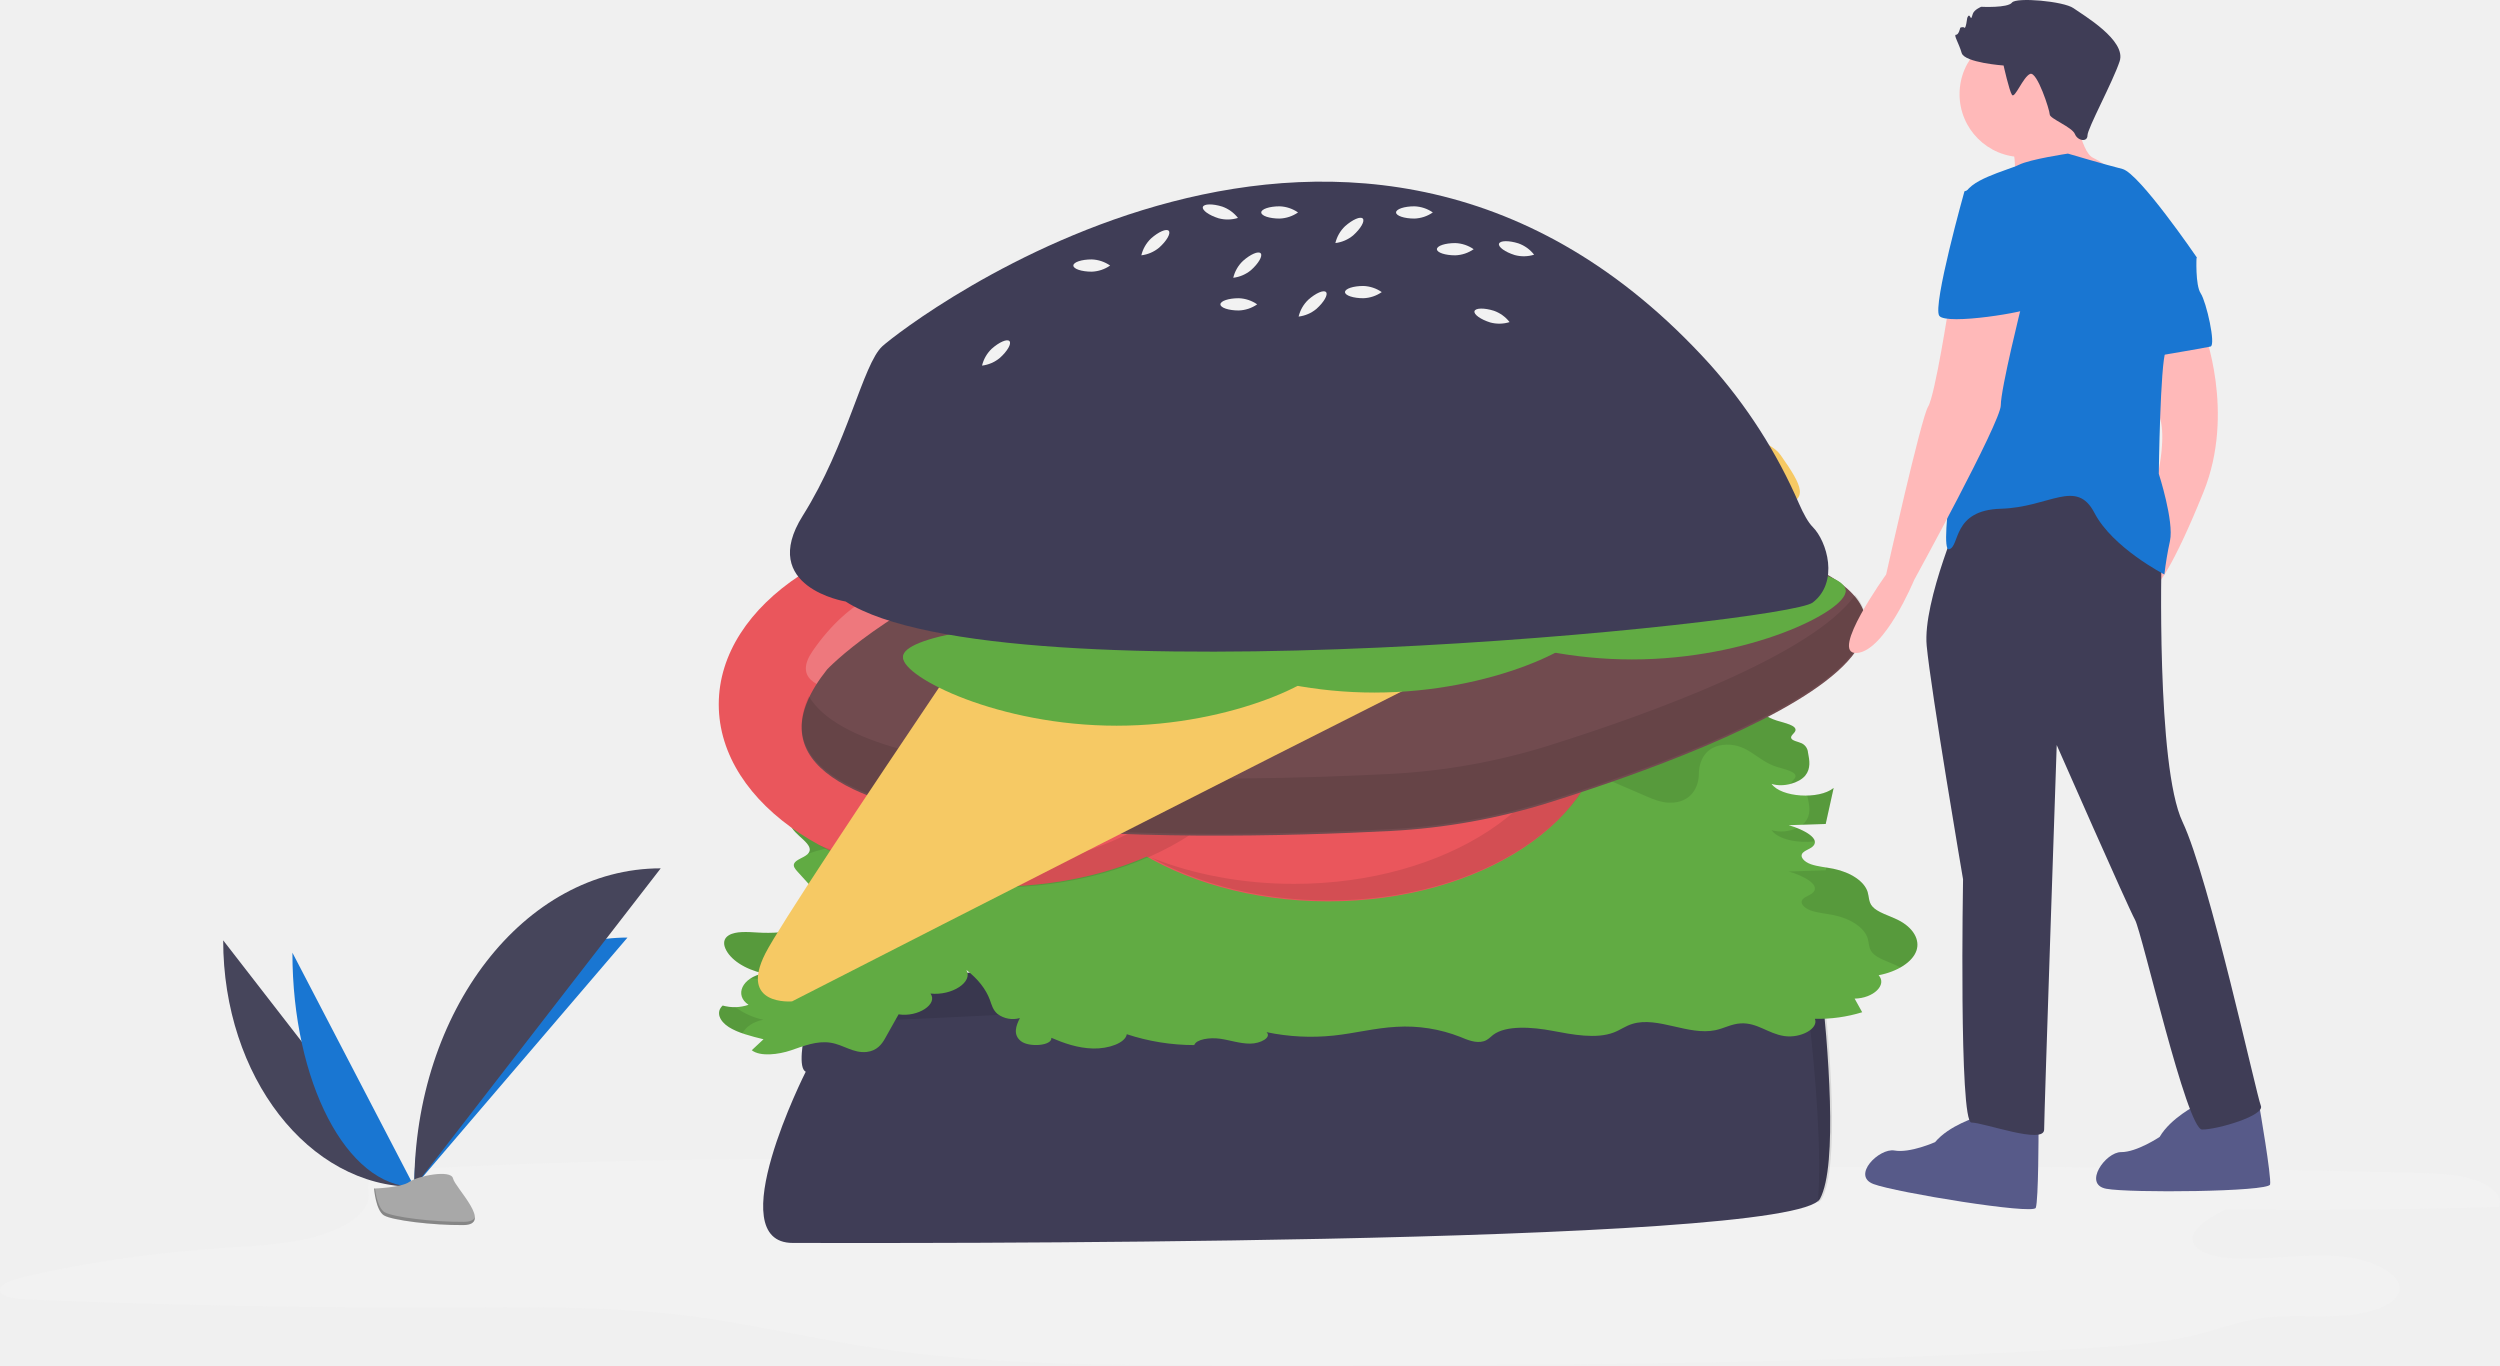
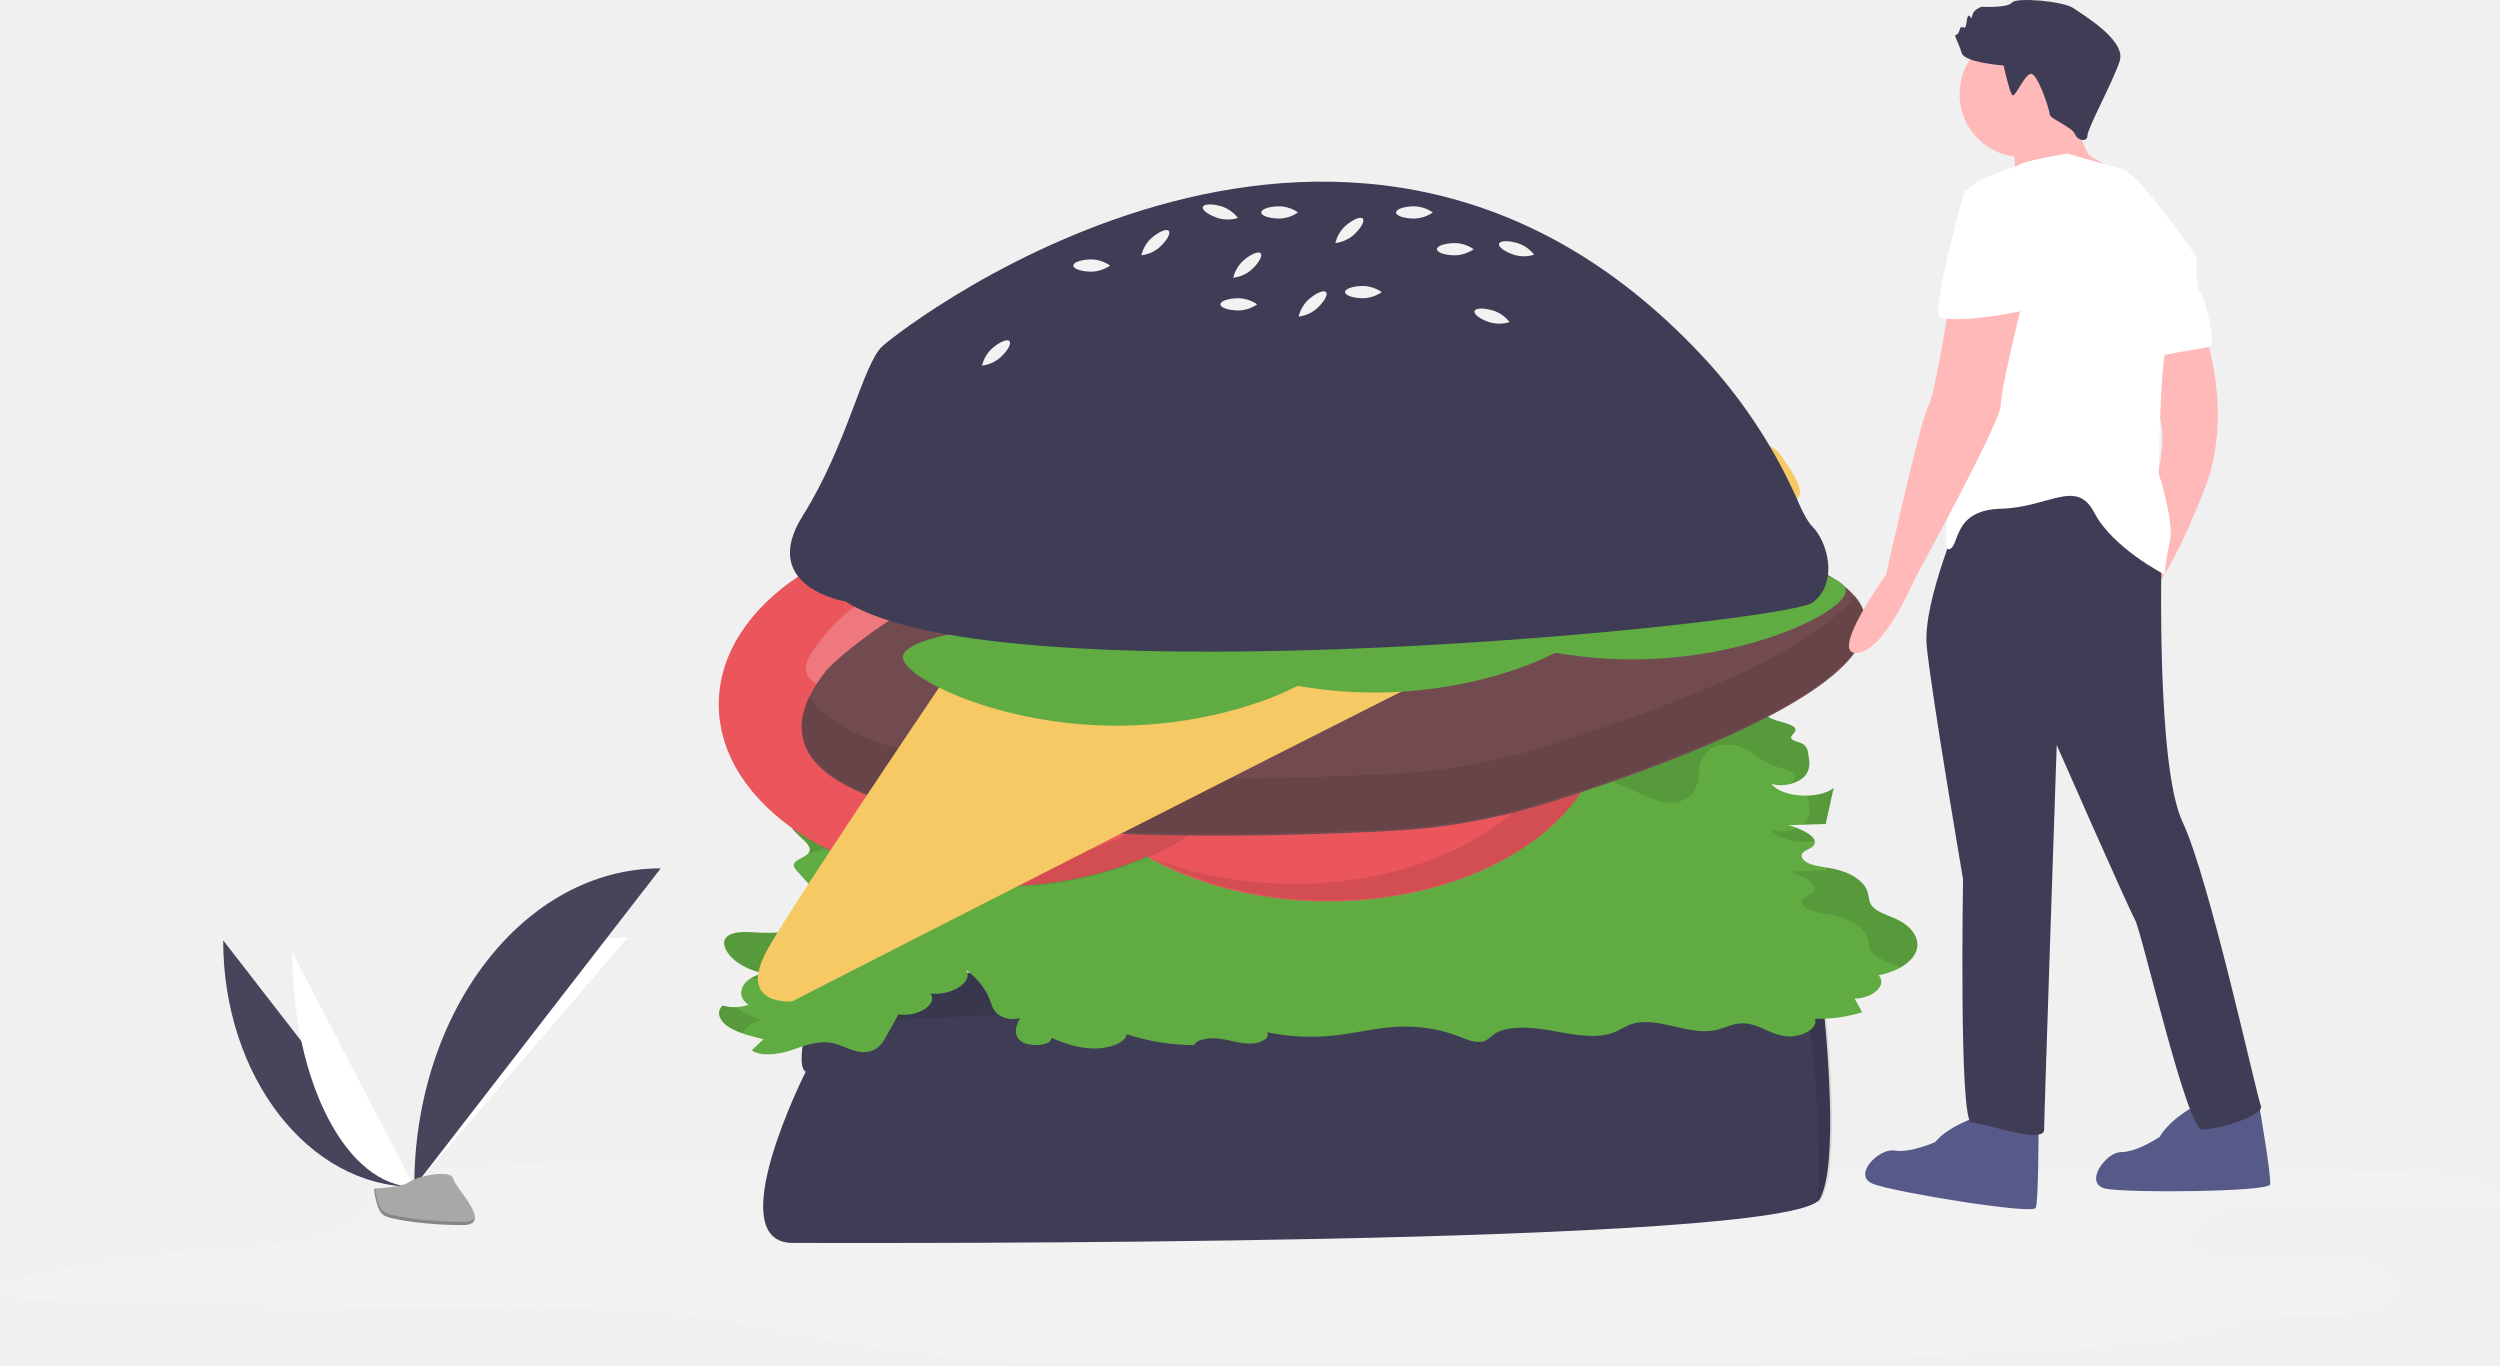
<svg xmlns="http://www.w3.org/2000/svg" id="e6e30d14-284b-46c1-a714-214f05c6d996" data-name="Layer 1" width="1082" height="590.893" viewBox="0 0 1082 590.893">
  <path d="M800.816,660.08q151.461-1.787,302.912,2.049c8.686.22,17.699.503,25.369,2.803s13.573,7.235,11.475,11.975q-59.121,1.749-118.365,1.081c-8.601,4.213-18.044,10.559-12.758,16.24,3.658,3.932,12.687,5.102,20.583,5.111,14.301.017,28.659-2.331,42.749-.953s28.148,8.788,24.021,16.481c-3.134,5.842-15.025,8.734-25.846,9.25s-21.901-.557-32.478.826c-10.052,1.315-18.76,4.731-28.167,7.115-14.839,3.762-31.289,4.924-47.473,5.913-124.272,7.592-249.574,7.532-374.578,7.463-50.607-.028-101.901-.104-150.77-7.492-27.856-4.211-54.55-10.751-82.758-14.144-33.694-4.053-68.517-3.503-102.973-3.382q-90.735.32-181.316-3.497c-4.494-.189-10.01-.831-11.223-3.27-1.415-2.846,4.329-5.067,9.184-6.202a533.256,533.256,0,0,1,83.659-12.479c14.268-1.003,28.971-1.514,42.093-4.817S218.742,679.922,218.619,671.843c-.038-2.464-1.077-5.101.979-7.278,2.731-2.89,9.451-3.554,15.248-3.869,64.269-3.493,128.889-4.952,193.45-4.366,22.71.206,45.514.663,68.063-.867,18.476-1.253,36.573-3.827,54.782-5.987,24.442-2.9,130.811-17.923,146.327-5.733,11.616,9.125-12.366,11.094,18.788,14.817C743.382,661.803,773.304,660.404,800.816,660.08Z" transform="translate(-59 -154.5537)" fill="#f2f2f2" />
  <path d="M407.718,618.404s-37.446,74.094-5.577,74.094,433.413,1.593,444.567-19.121c7.815-14.513,3.506-66.178.226-95.813a22.659,22.659,0,0,0-23.776-20.133c-86.843,4.793-411.273,22.557-409.863,20.34,2.788-4.382.797-3.187.797-3.187S401.344,615.217,407.718,618.404Z" transform="translate(-59 -154.5537)" fill="#3f3d56" />
  <path d="M847.73,577.565a22.659,22.659,0,0,0-23.776-20.133c-86.843,4.793-411.273,22.557-409.863,20.34,2.788-4.382.797-3.187.797-3.187s-2.845,9.071-5.175,18.977c.33-.033.577.278-.499,2.171q-.144.641-.283,1.282c12.994,1.284,324.603-15.779,409.446-20.462a22.659,22.659,0,0,1,23.776,20.133c2.439,22.033,5.445,56.24,3.615,78.306a4.763,4.763,0,0,0,1.736-1.614C855.319,658.865,851.011,607.2,847.73,577.565Z" transform="translate(-59 -154.5537)" opacity="0.1" />
  <path d="M452.35,507.362c-4.151-1.272-9.404-2.915-8.931-5.594.252-1.423,2.156-2.534,3.536-3.727,2.66-2.3,3.377-5.54.52-7.762s-9.739-2.519-12.26-.168c-1.297,1.209-1.219,2.726-1.888,4.092-2.089,4.261-10.539,6.132-17.718,7.788s-15.211,4.736-14.536,9.144c.736,4.809,11.811,9.075,7.355,13.176-1.616,1.487-5.015,2.317-5.738,4.018-.509,1.197.513,2.414,1.506,3.507l7.052,7.77c2.806,3.091,5.697,6.455,4.757,9.896-1.863,6.82-17.003,9.43-29.003,8.663-4.395-.281-9.56-.665-12.579,1.182-2.327,1.423-2.323,3.64-1.55,5.537,1.991,4.883,8.36,9.112,16.511,10.963-9.136,1.802-12.724,9.4-6.416,13.586a18.772,18.772,0,0,1-11.187.321c-3.12,2.872-1.286,6.813,2.671,9.326s9.562,3.926,14.99,5.268l-5.079,4.749c3.676,2.871,11.614,1.859,16.967.044s11.161-4.251,17.159-3.301c5.625.89,9.879,4.642,15.606,4,4.438-.498,6.551-3.35,7.933-5.812l5.878-10.466c8.368,1.309,17.166-4.424,13.805-8.997,9.364,1.006,18.58-5.075,15.506-10.231,4.987,3.846,8.498,8.314,10.215,13.0.768,2.094,1.235,4.307,3.325,6.081a11.045,11.045,0,0,0,9.662,1.748c-1.707,3.311-3.09,7.173.418,9.983s13.634,2.013,13.187-1.43c5.351,2.299,11.347,4.46,18.034,4.632s14.006-2.373,14.614-6.184a93.428,93.428,0,0,0,29.206,4.701c.844-2.55,6.739-3.375,11.147-2.752s8.496,2.121,13.036,2.123,9.423-2.73,7.099-4.96a93.847,93.847,0,0,0,29.088,1.468c9.163-.973,17.846-3.285,27.125-3.783a64.787,64.787,0,0,1,27.613,4.361c3.042,1.275,6.822,2.881,10.164,1.88,1.895-.567,2.817-1.793,4.105-2.77,5.542-4.205,16.875-3.398,25.618-1.745s18.914,3.643,26.575.721c2.891-1.102,5.021-2.806,8.095-3.731,11.015-3.315,24.199,5.18,35.89,2.736,3.807-.796,6.896-2.7,10.929-2.935,7.153-.417,11.88,4.432,18.836,5.474,7.217,1.082,15.04-3.309,13.279-7.454a64.783,64.783,0,0,0,20.483-2.847l-3.276-5.897c8.164-.132,14.169-5.984,10.387-10.122,8.187-1.559,14.66-5.755,16.342-10.593s-1.491-10.131-8.011-13.362c-3.848-1.907-8.902-3.248-11.102-5.873-1.584-1.891-1.353-4.091-1.97-6.158-1.349-4.524-7.194-8.518-14.745-10.076-3.279-.676-6.868-.933-9.837-1.978s-5.114-3.307-3.4-5.043c.907-.919,2.654-1.46,3.783-2.294,4.58-3.382-3.273-7.663-9.977-9.562l16.01-.524,3.438-15.587c-6.334,5.152-22.765,4.068-26.881-1.773,5.143,1.688,12.041-.47,14.555-3.54s1.896-6.641,1.225-10.009a4.857,4.857,0,0,0-2.668-3.975c-1.567-.746-4.064-1.058-4.578-2.186-.524-1.151,1.503-2.169,1.803-3.347.577-2.26-4.617-3.256-8.125-4.349-8.277-2.579-12.284-9.825-21.701-9.59-9.344.234-11.955,7.368-11.962,12.715s-3.168,12.497-12.52,12.399c-3.734-.039-6.99-1.382-9.971-2.667l-26.782-11.551a64.132,64.132,0,0,0-10.999-3.943c-5.402-1.261-11.37-1.41-17.2-1.542l-37.466-.851a17.452,17.452,0,0,0-5.683.489c-1.968.658-2.924,1.952-4.11,3.065-5.217,4.898-17.482,6.817-26.334,4.119-2.347-.715-4.45-1.701-6.937-2.24-7.834-1.698-16.054,1.443-24.193,2.578-13.342,1.86-29.923-1.342-39.541,4.262-3.207,1.868-4.908,4.423-7.88,6.414s-8.334,3.341-12.082,1.838c.471,3.654.899,7.467-1.574,10.847s-8.818,6.139-15.052,5.286c-3.308-.874-3.047-3.655-1.483-5.537s3.964-3.805,3.184-5.84c-.774-2.019-4.315-3.193-6.963-4.601s-4.414-4.075-1.602-5.374c-1.895-2.436-8.707-2.139-11.704-.096s-3.296,4.919-3.623,7.579-1.039,5.572-4.511,7.352c-5.917,3.033-17.276,1.459-21.2,5.41-1.247,1.255-1.32,2.769-2.033,4.153-3.183,6.179-16.926,7.779-28.16,8.284a13.783,13.783,0,0,0-.156,3.899C461.538,511.601,455.135,508.216,452.35,507.362Z" transform="translate(-59 -154.5537)" fill="#61ab43" />
  <path d="M841.5,500.304c.671,3.368,1.289,6.939-1.225,10.009a7.684,7.684,0,0,1-1.258,1.191q5.074-.166,10.147-.332,1.719-7.794,3.438-15.587c-2.624,2.134-6.981,3.195-11.478,3.294A10.001,10.001,0,0,1,841.5,500.304Z" transform="translate(-59 -154.5537)" opacity="0.1" />
  <path d="M844.455,518.664c-.4-2.107-3.874-4.245-7.763-5.774a15.806,15.806,0,0,1-10.973.963C828.558,517.882,837.254,519.646,844.455,518.664Z" transform="translate(-59 -154.5537)" opacity="0.1" />
  <path d="M849.426,530.021q-.132.596-.263,1.192-8.005.262-16.01.524c6.704,1.899,14.557,6.179,9.977,9.562-1.13.834-2.876,1.375-3.783,2.294-1.714,1.736.431,3.998,3.4,5.043s6.558,1.302,9.837,1.978c7.551,1.557,13.396,5.552,14.745,10.076.616,2.067.385,4.267,1.97,6.158,2.2,2.626,7.254,3.967,11.102,5.873.371.184.727.376,1.076.573,3.479-1.968,5.98-4.505,6.935-7.251,1.683-4.838-1.491-10.131-8.011-13.362-3.848-1.907-8.902-3.248-11.102-5.873-1.584-1.891-1.353-4.091-1.97-6.158-1.349-4.524-7.194-8.518-14.745-10.076C851.553,530.36,850.49,530.189,849.426,530.021Z" transform="translate(-59 -154.5537)" opacity="0.1" />
  <path d="M380.378,601.8c1.246-2.653,4.429-5.01,9.005-5.912a30.464,30.464,0,0,1-12.064-5.442,18.223,18.223,0,0,1-5.539-.693c-3.12,2.872-1.286,6.813,2.671,9.326A28.735,28.735,0,0,0,380.378,601.8Z" transform="translate(-59 -154.5537)" opacity="0.1" />
  <path d="M408.618,524.115a53.272,53.272,0,0,1,6.991-2.083c7.179-1.655,15.629-3.526,17.718-7.788.67-1.366.591-2.883,1.888-4.092,2.521-2.351,9.403-2.054,12.26.168s2.14,5.462-.52,7.762c-1.38,1.193-3.284,2.304-3.536,3.727-.473,2.679,4.78,4.321,8.931,5.594a17.651,17.651,0,0,1,5.405,2.851c.035-.284.069-.568.096-.849,11.233-.504,24.976-2.104,28.16-8.284.713-1.384.787-2.898,2.033-4.153,3.924-3.951,15.283-2.377,21.2-5.41,3.472-1.78,4.184-4.693,4.511-7.352s.626-5.536,3.623-7.579c2.996-2.043,9.808-2.34,11.704.096-2.812,1.299-1.046,3.967,1.602,5.374s6.189,2.582,6.963,4.601c.78,2.035-1.62,3.958-3.184,5.84s-1.825,4.662,1.483,5.537c6.233.852,12.578-1.906,15.052-5.286s2.045-7.193,1.574-10.847c3.748,1.504,9.11.153,12.082-1.838s4.673-4.546,7.88-6.414c9.619-5.604,26.199-2.402,39.541-4.262,8.139-1.135,16.359-4.276,24.193-2.578,2.487.539,4.59,1.525,6.937,2.24,8.852,2.698,21.118.779,26.334-4.119,1.185-1.113,2.142-2.408,4.11-3.065a17.451,17.451,0,0,1,5.683-.489q18.733.426,37.466.851c5.83.132,11.798.281,17.2,1.542a64.135,64.135,0,0,1,10.999,3.943q13.391,5.775,26.782,11.551c2.981,1.286,6.237,2.628,9.971,2.667,9.351.098,12.513-7.053,12.52-12.4s2.618-12.481,11.962-12.715c9.417-.236,13.425,7.011,21.702,9.59,3.508,1.093,8.703,2.089,8.125,4.349-.268,1.049-1.901,1.971-1.885,2.974a12.328,12.328,0,0,0,6.102-3.498c2.514-3.07,1.896-6.641,1.225-10.009a4.857,4.857,0,0,0-2.668-3.975c-1.567-.746-4.064-1.058-4.578-2.186-.524-1.151,1.503-2.169,1.803-3.347.577-2.26-4.617-3.256-8.125-4.349-8.277-2.579-12.284-9.825-21.702-9.59-9.344.234-11.955,7.368-11.962,12.714s-3.168,12.497-12.52,12.399c-3.734-.039-6.99-1.382-9.971-2.667q-13.391-5.775-26.782-11.551a64.139,64.139,0,0,0-10.999-3.943c-5.402-1.261-11.37-1.41-17.2-1.542q-18.733-.426-37.466-.851a17.452,17.452,0,0,0-5.683.489c-1.968.658-2.924,1.952-4.11,3.065-5.217,4.898-17.482,6.817-26.334,4.119-2.347-.715-4.45-1.701-6.937-2.24-7.834-1.698-16.054,1.443-24.193,2.578-13.342,1.86-29.923-1.342-39.541,4.262-3.207,1.868-4.908,4.423-7.88,6.414s-8.334,3.341-12.082,1.838c.471,3.654.9,7.467-1.574,10.847s-8.818,6.139-15.052,5.286c-3.308-.874-3.047-3.655-1.483-5.537s3.964-3.805,3.184-5.84c-.774-2.019-4.315-3.193-6.963-4.601s-4.414-4.075-1.602-5.374c-1.895-2.436-8.707-2.139-11.704-.096-2.997,2.043-3.296,4.919-3.623,7.579s-1.039,5.572-4.511,7.352c-5.917,3.033-17.276,1.459-21.2,5.41-1.247,1.255-1.32,2.769-2.033,4.153-3.183,6.179-16.926,7.779-28.16,8.284-.027.281-.062.565-.096.849a17.651,17.651,0,0,0-5.405-2.851c-4.151-1.272-9.404-2.915-8.931-5.594.252-1.423,2.156-2.534,3.536-3.727,2.66-2.3,3.377-5.54.52-7.762s-9.739-2.519-12.26-.168c-1.297,1.209-1.219,2.726-1.888,4.092-2.089,4.261-10.539,6.132-17.718,7.788s-15.211,4.736-14.536,9.144C401.797,515.868,412.522,520.075,408.618,524.115Z" transform="translate(-59 -154.5537)" opacity="0.1" />
  <path d="M389.383,575.847a15.738,15.738,0,0,0-5.557,2.175c1.075.047,2.146.118,3.175.183,12.0.766,27.14-1.843,29.003-8.663.94-3.441-1.951-6.805-4.757-9.896q-1.692-1.864-3.383-3.728c-5.871,1.995-13.894,2.691-20.863,2.246-4.394-.281-9.56-.665-12.579,1.182-2.327,1.423-2.323,3.64-1.55,5.537C374.863,569.767,381.232,573.996,389.383,575.847Z" transform="translate(-59 -154.5537)" opacity="0.1" />
  <ellipse cx="574.788" cy="311.232" rx="119.507" ry="78.875" fill="#ea565c" />
  <path d="M593.156,460.209s-54.177,5.577-38.242-17.528,35.852-31.072,45.413-24.698,13.544,23.901,11.951,23.901-24.698-13.544-32.665-3.187S593.156,460.209,593.156,460.209Z" transform="translate(-59 -154.5537)" fill="#fff" opacity="0.2" />
  <path d="M640.098,462.467s44.738,31.06,17.598,38.21-47.442.221-50.544-10.843,5.293-26.957,6.502-25.919,9.916,26.365,22.708,23.696S640.098,462.467,640.098,462.467Z" transform="translate(-59 -154.5537)" fill="#fff" opacity="0.2" />
  <path d="M650.543,443.002s3.531-54.348,23.656-34.786,24.662,40.529,16.784,48.894-25.825,9.371-25.559,7.8,17.471-22.095,8.587-31.677S650.543,443.002,650.543,443.002Z" transform="translate(-59 -154.5537)" fill="#fff" opacity="0.2" />
  <ellipse cx="430.583" cy="304.858" rx="119.507" ry="78.875" fill="#ea565c" />
  <path d="M448.95,453.835s-54.177,5.577-38.242-17.528,35.852-31.072,45.413-24.698,13.544,23.901,11.951,23.901-24.698-13.544-32.665-3.187S448.95,453.835,448.95,453.835Z" transform="translate(-59 -154.5537)" fill="#fff" opacity="0.2" />
  <path d="M495.893,456.093s44.738,31.06,17.598,38.21-47.442.221-50.544-10.843,5.293-26.957,6.502-25.919,9.916,26.365,22.708,23.696S495.893,456.093,495.893,456.093Z" transform="translate(-59 -154.5537)" fill="#fff" opacity="0.2" />
  <path d="M506.337,436.628s3.531-54.348,23.656-34.786,24.662,40.529,16.784,48.894-25.825,9.371-25.559,7.8,17.471-22.095,8.587-31.677S506.337,436.628,506.337,436.628Z" transform="translate(-59 -154.5537)" fill="#fff" opacity="0.2" />
  <path d="M551.775,392.286c26.031,14.469,42.576,36.134,42.576,60.354,0,43.561-53.505,78.875-119.507,78.875-22.616,0-43.763-4.147-61.794-11.351,20.789,11.555,47.625,18.521,76.932,18.521,66.002,0,119.507-35.313,119.507-78.875C609.488,431.175,586.367,406.106,551.775,392.286Z" transform="translate(-59 -154.5537)" opacity="0.1" />
  <path d="M695.981,397.863c26.031,14.469,42.576,36.134,42.576,60.354,0,43.561-53.505,78.875-119.507,78.875-22.616,0-43.763-4.147-61.794-11.351,20.789,11.555,47.625,18.521,76.932,18.521,66.002,0,119.507-35.313,119.507-78.875C753.694,436.752,730.572,411.683,695.981,397.863Z" transform="translate(-59 -154.5537)" opacity="0.1" />
  <path d="M416.955,444.302s102.776-109.947,354.538-64.534c199.02,35.899,35.591,97.687-41.618,122a277.396,277.396,0,0,1-69.058,12.434C573.714,518.687,354.625,522.697,416.955,444.302Z" transform="translate(-59 -154.5537)" fill="#714b4f" />
  <path d="M729.875,477.07A277.394,277.394,0,0,1,660.817,489.503c-70.562,3.634-227.736,6.953-251.75-33.596-30.322,65.54,169.523,61.732,251.75,57.497a277.394,277.394,0,0,0,69.058-12.434c56.593-17.821,159.502-55.776,132.052-88.912C843.446,438.064,773.132,463.449,729.875,477.07Z" transform="translate(-59 -154.5537)" opacity="0.1" />
  <line x1="577.45" y1="225.612" x2="605.335" y2="280.586" fill="none" stroke="#000" stroke-miterlimit="10" stroke-width="2" opacity="0.1" />
  <line x1="491.405" y1="245.53" x2="515.306" y2="291.74" fill="none" stroke="#000" stroke-miterlimit="10" stroke-width="2" opacity="0.1" />
  <line x1="627.643" y1="225.612" x2="665.089" y2="280.586" fill="none" stroke="#000" stroke-miterlimit="10" stroke-width="2" opacity="0.1" />
  <line x1="491.405" y1="296.52" x2="742.37" y2="264.651" fill="none" stroke="#000" stroke-miterlimit="10" stroke-width="2" opacity="0.1" />
  <line x1="732.809" y1="235.97" x2="750.337" y2="260.668" fill="none" stroke="#000" stroke-miterlimit="10" stroke-width="2" opacity="0.1" />
  <line x1="442.009" y1="264.651" x2="453.163" y2="287.756" fill="none" stroke="#000" stroke-miterlimit="10" stroke-width="2" opacity="0.1" />
  <path d="M538.471,344.356s229.182-1.037,231.285-3.111,50.462-3.172,59.924,10.307,12.616,19.7,0,21.774-427.877,214.625-427.877,214.625-23.128,2.074-11.564-20.737S538.471,344.356,538.471,344.356Z" transform="translate(-59 -154.5537)" fill="#f6c964" />
  <path d="M634.688,439.161c0,8.58-41.377,29.478-92.419,29.478s-92.419-20.898-92.419-29.478S491.227,427.211,542.269,427.211,634.688,430.581,634.688,439.161Z" transform="translate(-59 -154.5537)" fill="#61ab43" />
  <ellipse cx="483.269" cy="284.209" rx="92.419" ry="15.536" fill="#61ab43" />
  <path d="M746.228,424.82c0,8.58-41.377,29.478-92.419,29.478s-92.419-20.898-92.419-29.478,41.377-11.951,92.419-11.951S746.228,416.24,746.228,424.82Z" transform="translate(-59 -154.5537)" fill="#61ab43" />
  <ellipse cx="594.809" cy="269.868" rx="92.419" ry="15.536" fill="#61ab43" />
  <path d="M857.768,410.48c0,8.58-41.377,29.478-92.419,29.478s-92.419-20.898-92.419-29.478,41.377-11.951,92.419-11.951S857.768,401.899,857.768,410.48Z" transform="translate(-59 -154.5537)" fill="#61ab43" />
  <ellipse cx="706.349" cy="255.528" rx="92.419" ry="15.536" fill="#61ab43" />
  <path d="M424.988,414.893s-38.01-6.188-18.563-37.126,25.988-65.62,34.474-73.369c9.488-8.663,205.313-160.543,357.87,7.521A224.216,224.216,0,0,1,837.674,372.67c1.845,4.2,3.88,7.97,5.869,9.959,6.188,6.188,11.491,23.867,0,32.707S493.495,458.649,424.988,414.893Z" transform="translate(-59 -154.5537)" fill="#3f3d56" />
  <path d="M603.106,286.277a14.87,14.87,0,0,1-7.956,2.652c-4.394,0-7.956-1.187-7.956-2.652s3.562-2.652,7.956-2.652A14.869,14.869,0,0,1,603.106,286.277Z" transform="translate(-59 -154.5537)" fill="#f2f2f2" />
  <path d="M539.461,269.482a14.87,14.87,0,0,1-7.956,2.652c-4.394,0-7.956-1.187-7.956-2.652s3.562-2.652,7.956-2.652A14.87,14.87,0,0,1,539.461,269.482Z" transform="translate(-59 -154.5537)" fill="#f2f2f2" />
  <path d="M712.354,293.956a14.87,14.87,0,0,1-8.385.156c-4.193-1.312-7.238-3.508-6.801-4.906s4.191-1.467,8.385-.156A14.87,14.87,0,0,1,712.354,293.956Z" transform="translate(-59 -154.5537)" fill="#f2f2f2" />
  <path d="M594.787,248.874a14.87,14.87,0,0,1-8.385.156c-4.193-1.312-7.238-3.508-6.801-4.906s4.191-1.467,8.385-.156A14.87,14.87,0,0,1,594.787,248.874Z" transform="translate(-59 -154.5537)" fill="#f2f2f2" />
  <path d="M722.961,264.786a14.87,14.87,0,0,1-8.385.156c-4.193-1.312-7.238-3.508-6.801-4.906s4.191-1.467,8.385-.156A14.87,14.87,0,0,1,722.961,264.786Z" transform="translate(-59 -154.5537)" fill="#f2f2f2" />
  <path d="M696.805,262.41a14.87,14.87,0,0,1-7.956,2.652c-4.394,0-7.956-1.187-7.956-2.652s3.562-2.652,7.956-2.652A14.87,14.87,0,0,1,696.805,262.41Z" transform="translate(-59 -154.5537)" fill="#f2f2f2" />
  <path d="M620.785,246.499a14.87,14.87,0,0,1-7.956,2.652c-4.394,0-7.956-1.187-7.956-2.652s3.562-2.652,7.956-2.652A14.87,14.87,0,0,1,620.785,246.499Z" transform="translate(-59 -154.5537)" fill="#f2f2f2" />
  <path d="M679.126,246.499a14.87,14.87,0,0,1-7.956,2.652c-4.394,0-7.956-1.187-7.956-2.652s3.562-2.652,7.956-2.652A14.87,14.87,0,0,1,679.126,246.499Z" transform="translate(-59 -154.5537)" fill="#f2f2f2" />
  <path d="M657.027,280.973a14.87,14.87,0,0,1-7.956,2.652c-4.394,0-7.956-1.187-7.956-2.652s3.562-2.652,7.956-2.652A14.87,14.87,0,0,1,657.027,280.973Z" transform="translate(-59 -154.5537)" fill="#f2f2f2" />
  <path d="M592.75,274.778a14.87,14.87,0,0,1,4.171-7.275c3.279-2.925,6.727-4.411,7.702-3.318s-.892,4.35-4.171,7.275A14.87,14.87,0,0,1,592.75,274.778Z" transform="translate(-59 -154.5537)" fill="#f2f2f2" />
  <path d="M552.971,265.055a14.869,14.869,0,0,1,4.171-7.275c3.278-2.925,6.727-4.411,7.702-3.318s-.892,4.35-4.171,7.275A14.869,14.869,0,0,1,552.971,265.055Z" transform="translate(-59 -154.5537)" fill="#f2f2f2" />
  <path d="M484.023,312.789a14.87,14.87,0,0,1,4.171-7.275c3.279-2.925,6.727-4.411,7.702-3.318s-.892,4.35-4.171,7.275A14.87,14.87,0,0,1,484.023,312.789Z" transform="translate(-59 -154.5537)" fill="#f2f2f2" />
  <path d="M636.948,259.751a14.869,14.869,0,0,1,4.171-7.275c3.278-2.925,6.727-4.411,7.702-3.318s-.892,4.35-4.171,7.275A14.87,14.87,0,0,1,636.948,259.751Z" transform="translate(-59 -154.5537)" fill="#f2f2f2" />
  <path d="M621.036,291.574a14.869,14.869,0,0,1,4.171-7.275c3.279-2.925,6.727-4.411,7.702-3.318s-.892,4.35-4.171,7.275A14.869,14.869,0,0,1,621.036,291.574Z" transform="translate(-59 -154.5537)" fill="#f2f2f2" />
  <path d="M914.657,637.975s-12.103,3.631-18.154,10.893c0,0-10.893,4.841-17.549,3.631s-18.759,10.893-9.077,14.523,68.986,13.313,70.197,10.287,1.21-33.888,1.21-33.888Z" transform="translate(-59 -154.5537)" fill="#575a89" />
  <path d="M1009.727,632.778s-11.305,5.645-16.027,13.833c0,0-9.906,6.631-16.671,6.575s-16.623,13.937-6.463,15.86,70.247,1.334,70.922-1.854-4.596-33.597-4.596-33.597Z" transform="translate(-59 -154.5537)" fill="#575a89" />
  <circle cx="875.324" cy="40.759" r="27.231" fill="#ffb9b9" />
  <path d="M956.412,199.851s3.026,20.575,8.472,22.995a40.207,40.207,0,0,1,10.287,7.262l-15.129,7.262-29.652-1.815s2.421-13.313-1.815-19.97S956.412,199.851,956.412,199.851Z" transform="translate(-59 -154.5537)" fill="#ffb9b9" />
  <path d="M1012.69,297.279s13.918,35.703,0,70.197-19.97,39.94-19.97,39.94l-4.236-45.386,4.871-4.419s2.95-13.769.552-21.922,1.234-33.569,1.234-33.569Z" transform="translate(-59 -154.5537)" fill="#ffb9b9" />
  <path d="M908.606,374.738s-17.549,39.94-15.734,59.304,15.734,101.059,15.734,101.059-1.815,105.295,3.631,105.295,31.467,9.682,31.467,3.026,5.446-166.415,5.446-166.415,30.862,70.197,33.888,75.643,22.39,90.772,29.047,90.772,27.231-6.051,25.416-10.287-22.39-98.638-33.888-122.844S994.536,394.707,994.536,394.707L975.171,352.347Z" transform="translate(-59 -154.5537)" fill="#3f3d56" />
  <path d="M926.155,182.907s-16.944-1.21-18.154-5.446-3.631-7.867-2.421-7.867,1.815-3.026,1.815-3.026,1.21-.605,1.815,0,1.21-4.236,1.21-4.236.605-1.815,1.21-.605.605.605,1.21-1.21,3.631-3.026,3.631-3.026,11.498.605,13.313-1.815,22.39-.605,26.626,2.421,22.995,13.918,19.97,22.995-13.918,29.047-13.918,32.073-4.236,2.421-5.446-.605-10.893-6.657-10.893-8.472-5.446-18.759-8.472-17.549-6.657,10.893-7.867,9.077S926.155,182.907,926.155,182.907Z" transform="translate(-59 -154.5537)" fill="#3f3d56" />
-   <path d="M1009.665,265.812S984.854,229.503,977.592,227.688s-23.601-6.657-23.601-6.657-16.339,2.421-21.18,4.841-22.995,6.657-23.601,13.918,4.841,76.853,1.815,83.51-13.313,70.197-8.472,68.986,1.21-16.944,22.39-17.549,32.678-13.313,40.545,1.815,30.257,26.626,30.257,26.626a146.405,146.405,0,0,1,2.421-14.523c1.815-8.472-4.841-29.047-4.841-29.047s.605-47.806,3.026-53.253S1009.665,265.812,1009.665,265.812Z" transform="translate(-59 -154.5537)" fill="#1976d2" />
-   <path d="M1000.587,264.601l9.077,1.21s-.605,12.103,1.815,15.734,6.657,22.39,4.236,22.995-24.206,4.236-24.206,4.236L990.3,280.94Z" transform="translate(-59 -154.5537)" fill="#1976d2" />
+   <path d="M1009.665,265.812S984.854,229.503,977.592,227.688s-23.601-6.657-23.601-6.657-16.339,2.421-21.18,4.841-22.995,6.657-23.601,13.918,4.841,76.853,1.815,83.51-13.313,70.197-8.472,68.986,1.21-16.944,22.39-17.549,32.678-13.313,40.545,1.815,30.257,26.626,30.257,26.626a146.405,146.405,0,0,1,2.421-14.523c1.815-8.472-4.841-29.047-4.841-29.047s.605-47.806,3.026-53.253S1009.665,265.812,1009.665,265.812Z" transform="translate(-59 -154.5537)" fill="#ffffff" />
+   <path d="M1000.587,264.601l9.077,1.21s-.605,12.103,1.815,15.734,6.657,22.39,4.236,22.995-24.206,4.236-24.206,4.236L990.3,280.94Z" transform="translate(-59 -154.5537)" fill="#ffffff" />
  <path d="M902.554,286.387s-6.051,39.334-9.077,44.176-18.154,72.617-18.154,72.617-24.878,34.596-12.775,33.991,24.878-31.57,24.878-31.57,37.519-68.381,37.519-75.643,9.077-43.57,9.077-43.57Z" transform="translate(-59 -154.5537)" fill="#ffb9b9" />
-   <path d="M920.103,233.134l-10.893,4.236s-13.918,49.622-10.893,53.858,39.334-1.815,39.94-3.631S931.601,233.134,920.103,233.134Z" transform="translate(-59 -154.5537)" fill="#1976d2" />
+   <path d="M920.103,233.134l-10.893,4.236s-13.918,49.622-10.893,53.858,39.334-1.815,39.94-3.631S931.601,233.134,920.103,233.134Z" transform="translate(-59 -154.5537)" fill="#ffffff" />
  <path d="M155.594,561.532c0,58.96,36.989,106.67,82.699,106.67" transform="translate(-59 -154.5537)" fill="#46455b" />
-   <path d="M238.293,668.202c0-59.623,41.277-107.869,92.288-107.869" transform="translate(-59 -154.5537)" fill="#1976d2" />
-   <path d="M185.557,566.877c0,56.006,23.587,101.325,52.736,101.325" transform="translate(-59 -154.5537)" fill="#1976d2" />
+   <path d="M238.293,668.202c0-59.623,41.277-107.869,92.288-107.869" transform="translate(-59 -154.5537)" fill="#ffffff" />
+   <path d="M185.557,566.877c0,56.006,23.587,101.325,52.736,101.325" transform="translate(-59 -154.5537)" fill="#ffffff" />
  <path d="M238.293,668.202c0-76.185,47.71-137.832,106.67-137.832" transform="translate(-59 -154.5537)" fill="#46455b" />
  <path d="M220.895,668.954s11.728-.361,15.263-2.878,18.041-5.522,18.918-1.486,17.625,20.076,4.384,20.183-30.766-2.062-34.294-4.211S220.895,668.954,220.895,668.954Z" transform="translate(-59 -154.5537)" fill="#a8a8a8" />
  <path d="M259.696,683.368c-13.241.107-30.766-2.062-34.294-4.211-2.687-1.637-3.757-7.509-4.115-10.218-.248.011-.392.015-.392.015s.743,9.459,4.271,11.608,21.053,4.318,34.294,4.211c3.822-.031,5.142-1.391,5.07-3.405C263.999,682.585,262.541,683.345,259.696,683.368Z" transform="translate(-59 -154.5537)" opacity="0.2" />
</svg>
